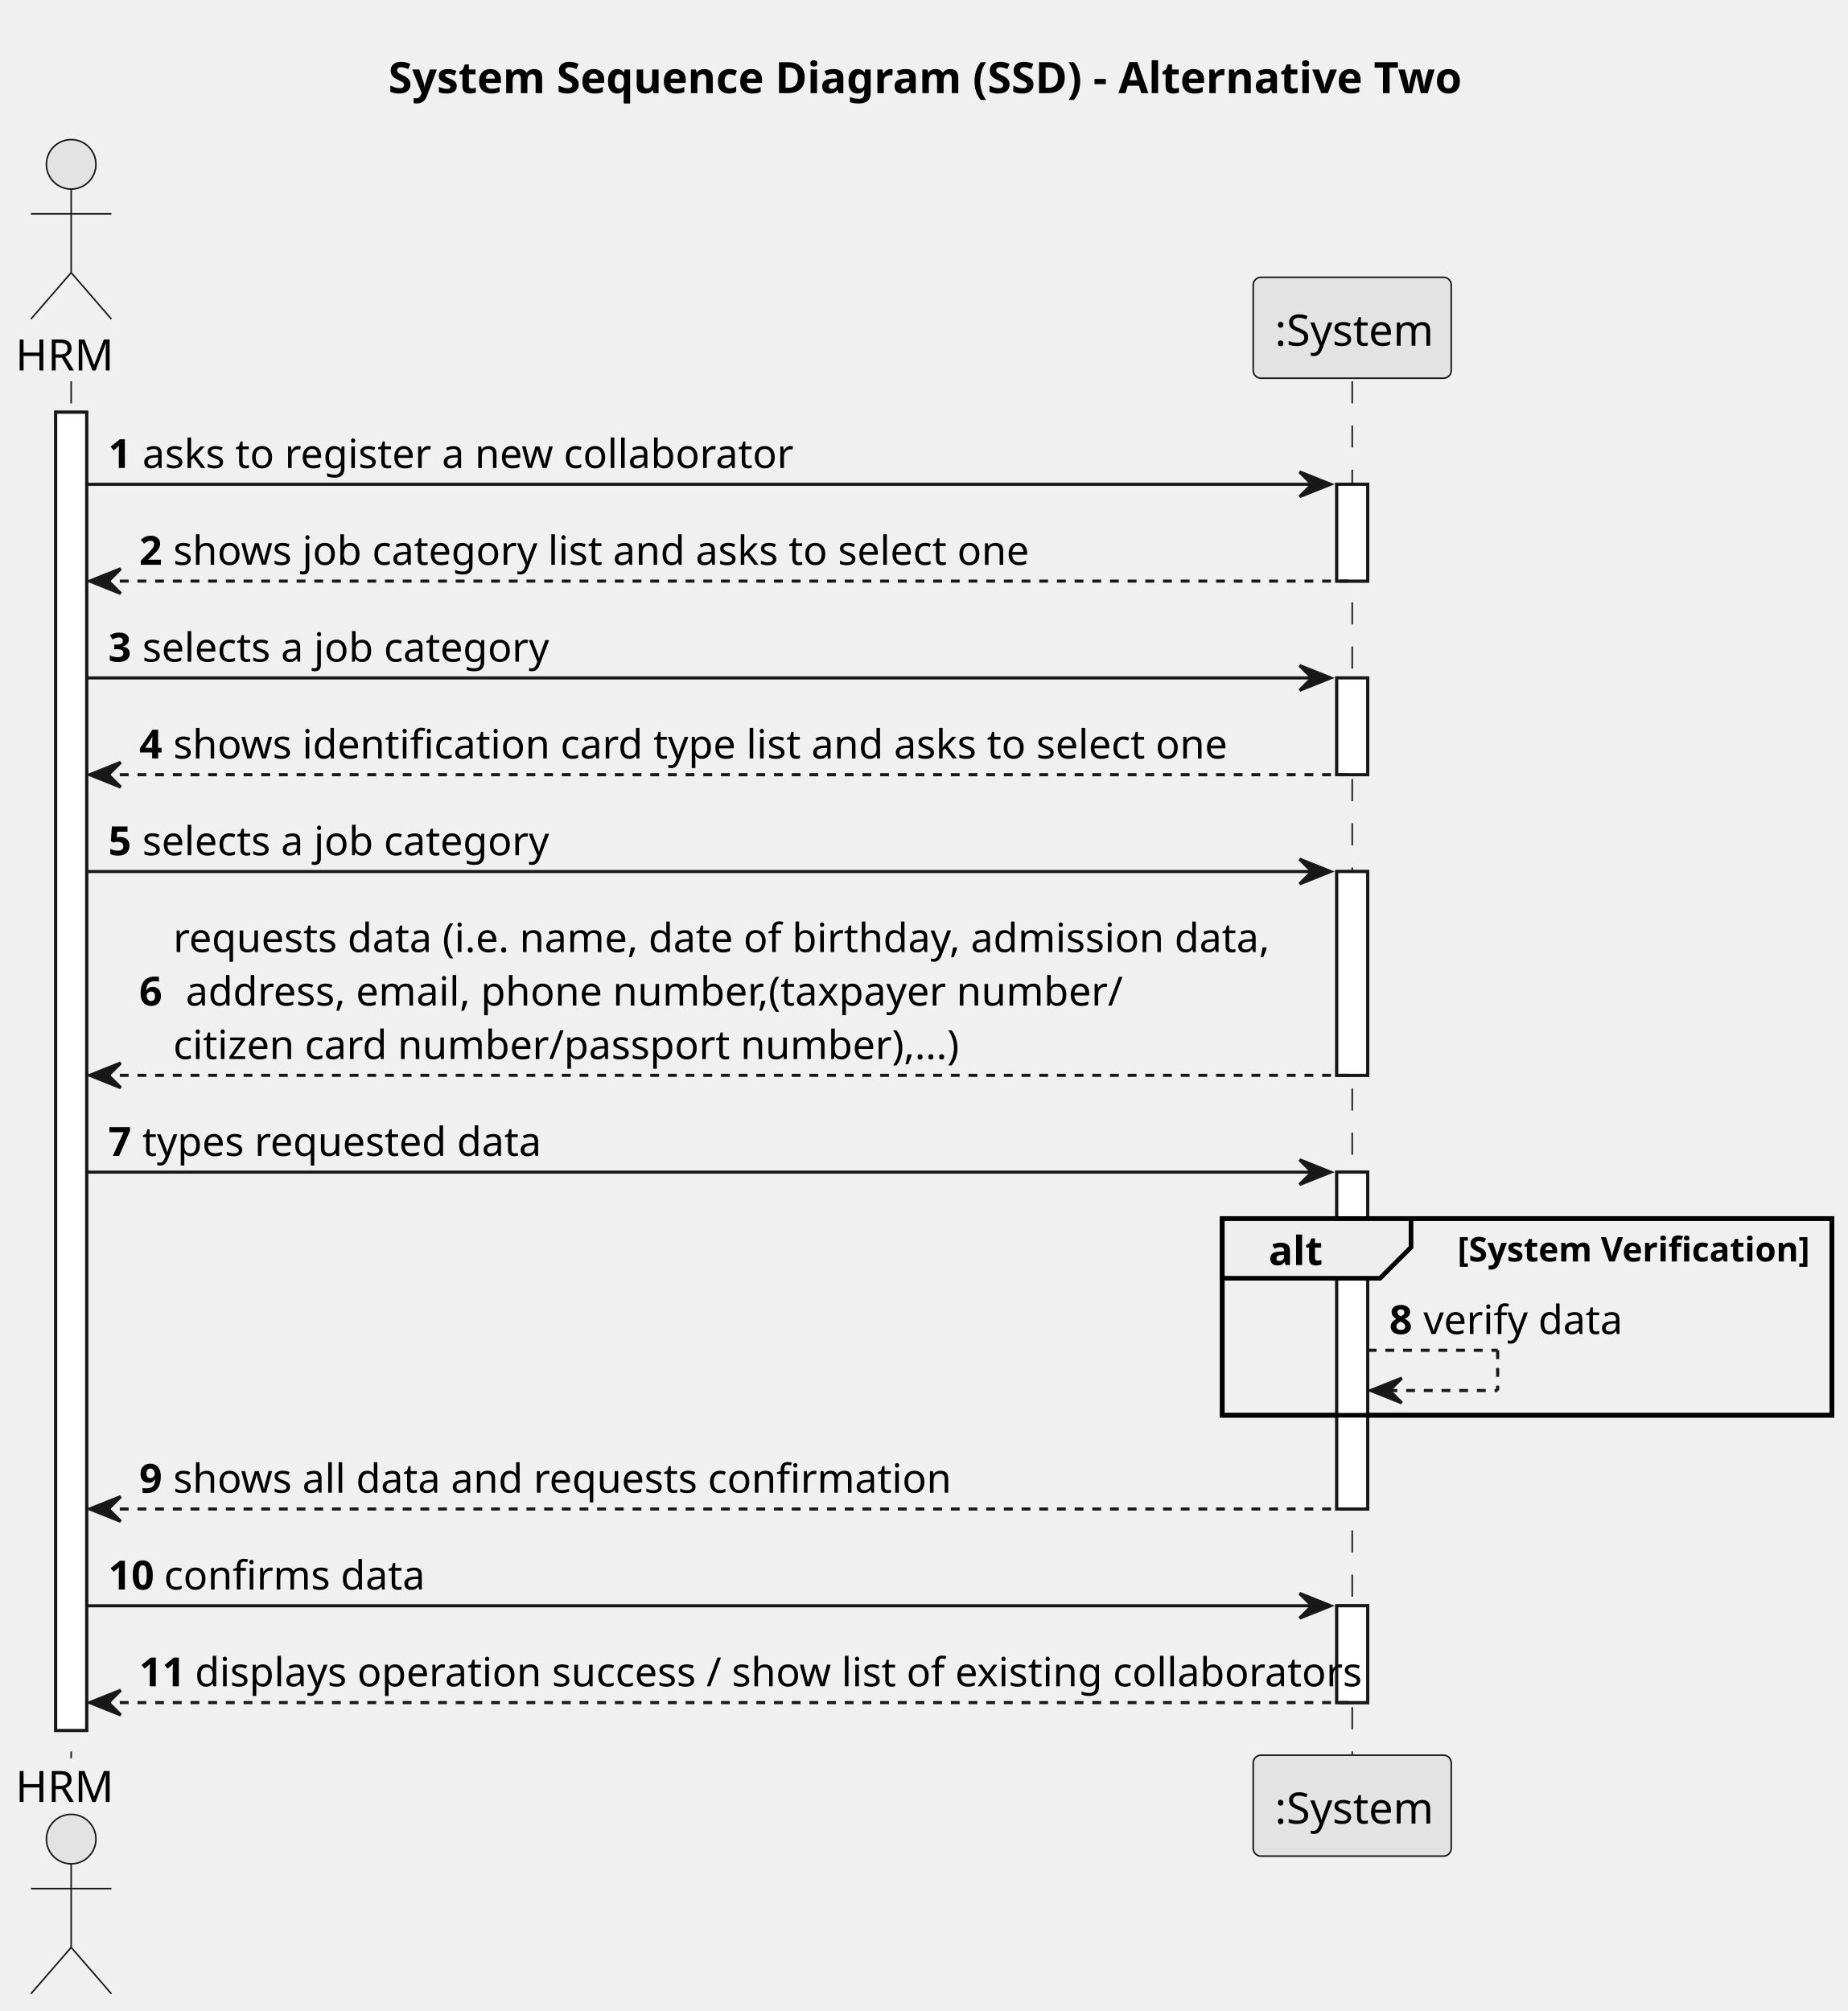
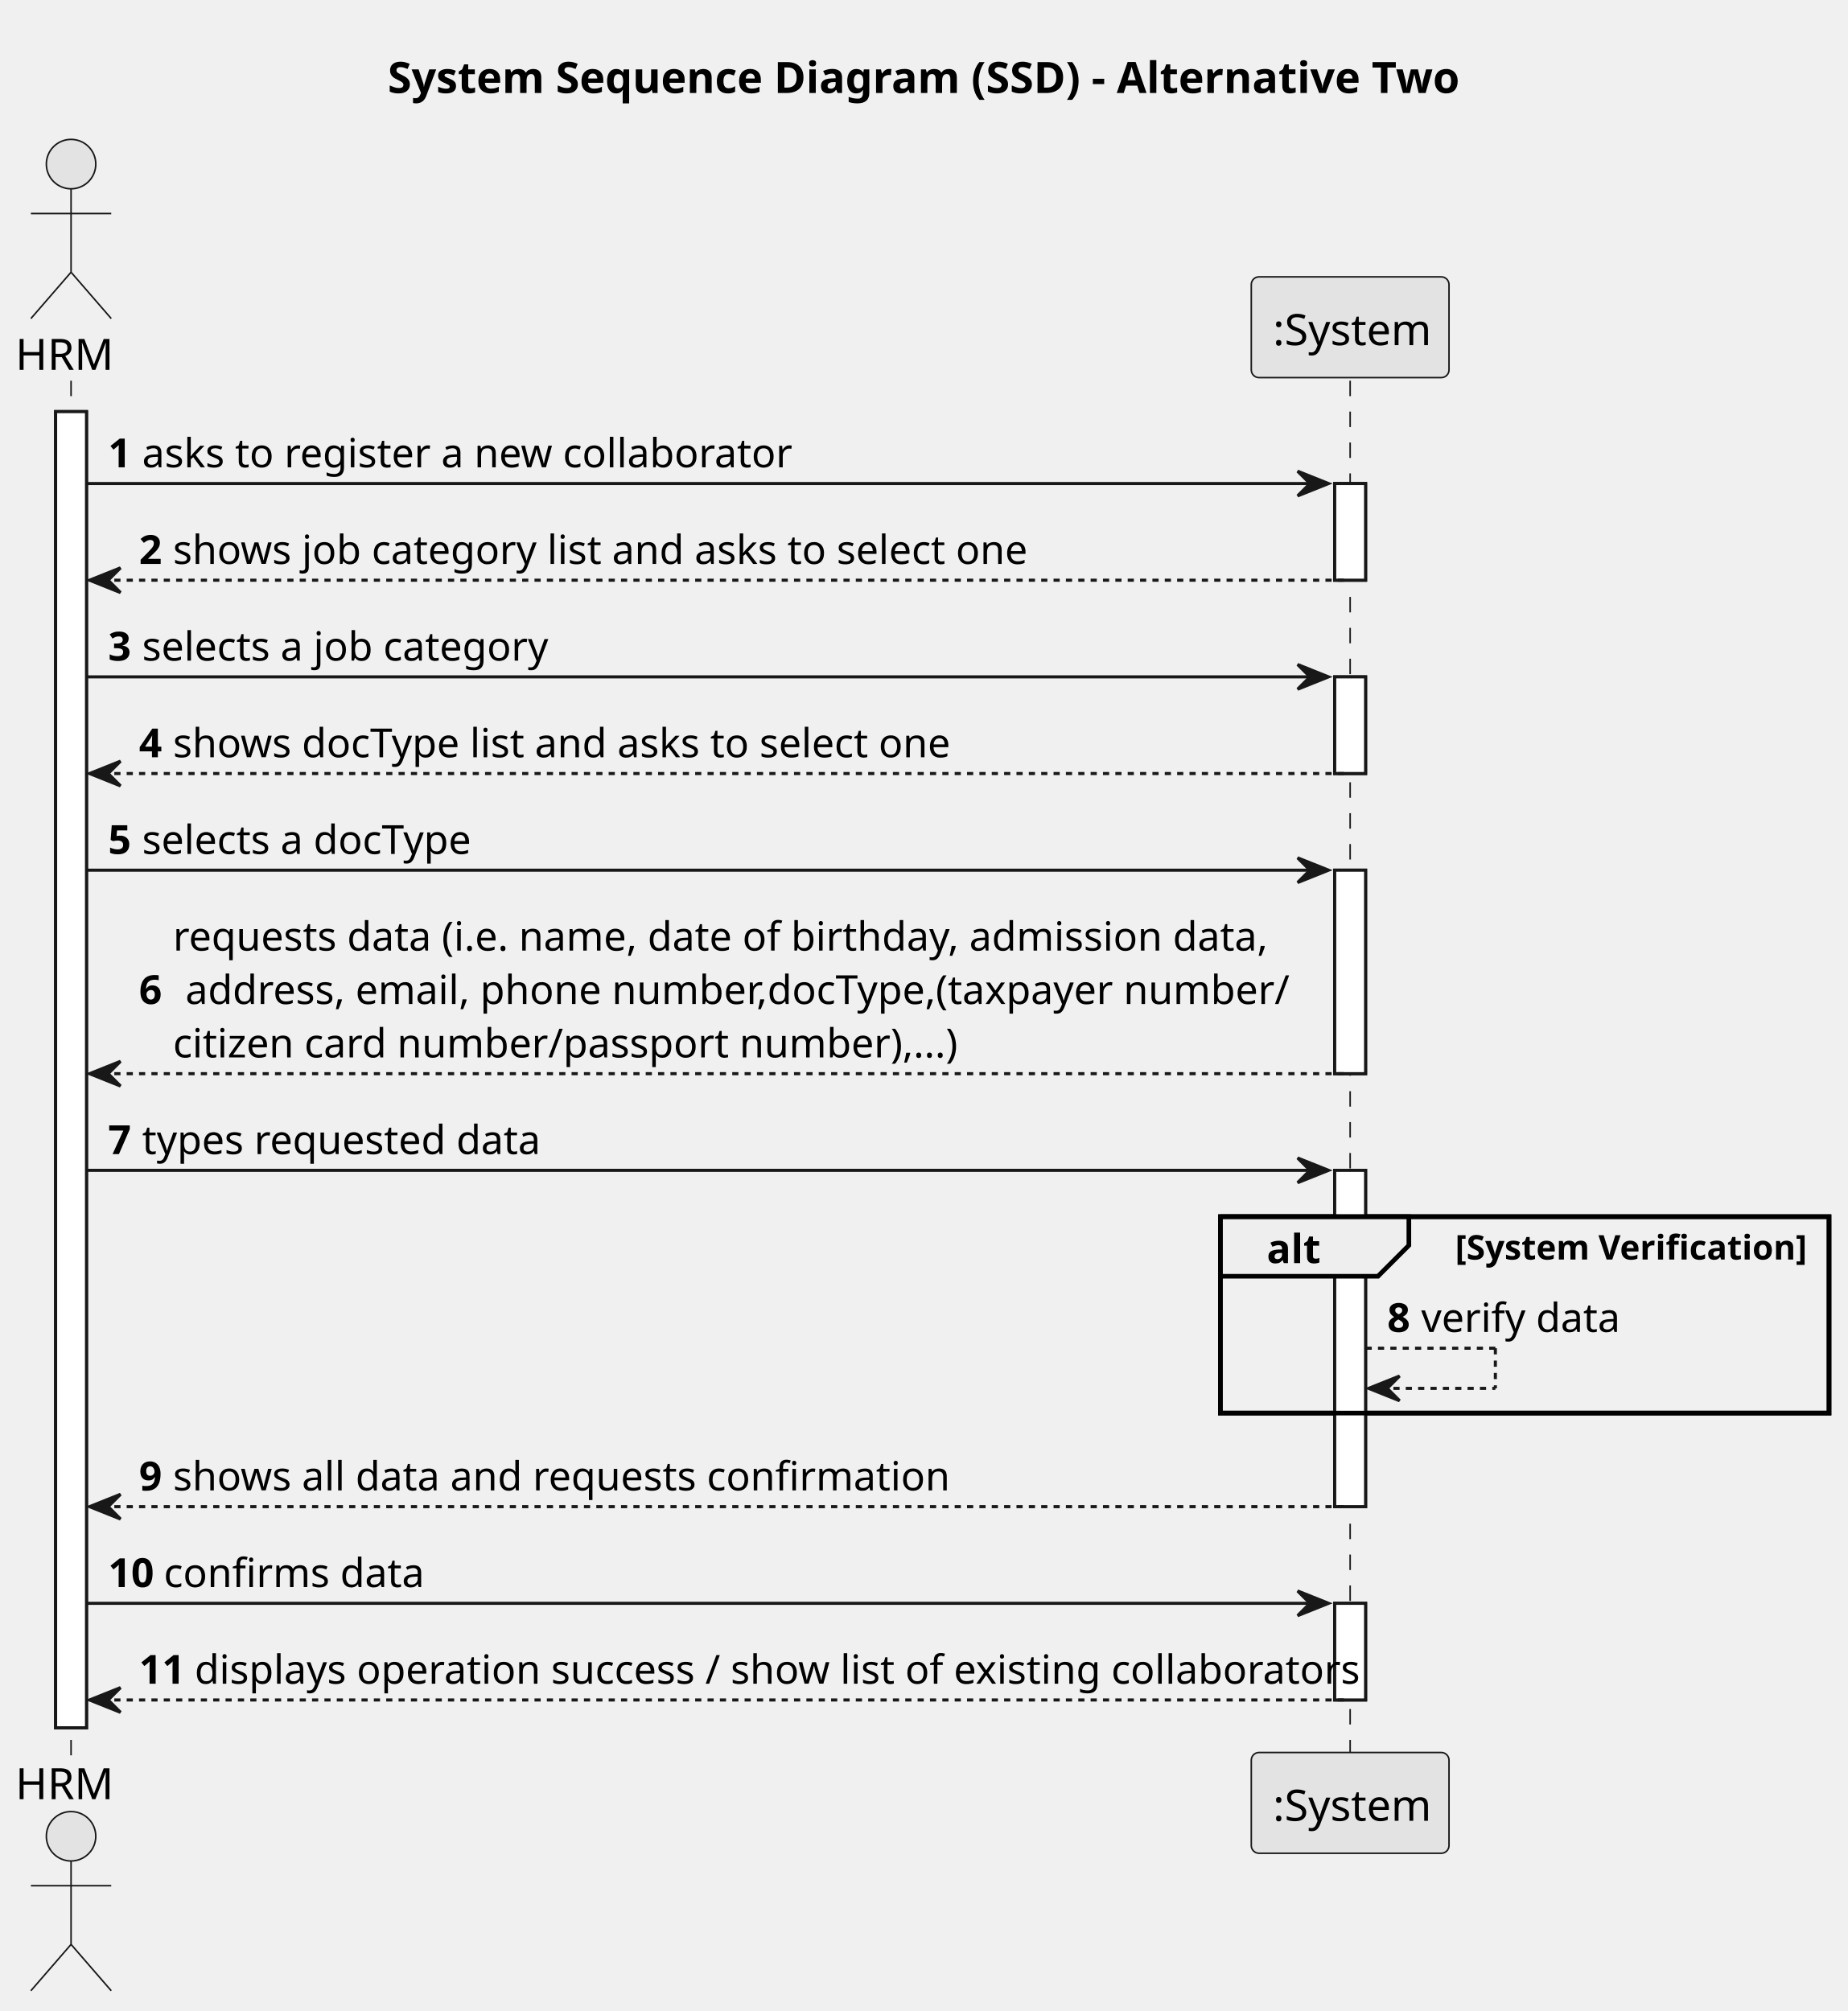
- <svg xmlns="http://www.w3.org/2000/svg" contentStyleType="text/css" height="455.7px" preserveAspectRatio="none" style="width:418px;height:455px;background:#FFFFFF;" version="1.1" viewBox="0 0 418 455" width="418.6px" zoomAndPan="magnify">
+ <svg xmlns="http://www.w3.org/2000/svg" contentStyleType="text/css" height="651px" preserveAspectRatio="none" style="width:598px;height:651px;background:#FFFFFF;" version="1.1" viewBox="0 0 598 651" width="598px" zoomAndPan="magnify">
  <defs />
  <g>
-     <text fill="#000000" font-family="sans-serif" font-size="9.8" font-weight="bold" lengthAdjust="spacing" textLength="245" x="87.85" y="21.075">System Sequence Diagram (SSD) - Alternative Two</text>
-     <rect fill="#FFFFFF" height="298.252" style="stroke:#181818;stroke-width:0.7;" width="7" x="12.6" y="93.269" />
-     <rect fill="#FFFFFF" height="21.904" style="stroke:#181818;stroke-width:0.7;" width="7" x="302.4" y="109.573" />
-     <rect fill="#FFFFFF" height="21.904" style="stroke:#181818;stroke-width:0.7;" width="7" x="302.4" y="153.381" />
-     <rect fill="#FFFFFF" height="46.111" style="stroke:#181818;stroke-width:0.7;" width="7" x="302.4" y="197.188" />
-     <rect fill="#FFFFFF" height="76.211" style="stroke:#181818;stroke-width:0.7;" width="7" x="302.4" y="265.203" />
-     <rect fill="#FFFFFF" height="21.904" style="stroke:#181818;stroke-width:0.7;" width="7" x="302.4" y="363.318" />
-     <rect fill="none" height="44.507" style="stroke:#000000;stroke-width:1.05;" width="137.9" x="276.5" y="275.703" />
-     <line style="stroke:#181818;stroke-width:0.35;stroke-dasharray:5.0,5.0;" x1="16.1" x2="16.1" y1="86.269" y2="397.822" />
-     <line style="stroke:#181818;stroke-width:0.35;stroke-dasharray:5.0,5.0;" x1="305.9" x2="305.9" y1="86.269" y2="397.822" />
-     <text fill="#000000" font-family="sans-serif" font-size="9.8" lengthAdjust="spacing" textLength="21" x="3.5" y="83.81">HRM</text>
-     <ellipse cx="16.1" cy="37.185" fill="#E3E3E3" rx="5.6" ry="5.6" style="stroke:#181818;stroke-width:0.35;" />
-     <path d="M16.1,42.785 L16.1,61.685 M7,48.385 L25.2,48.385 M16.1,61.685 L7,72.185 M16.1,61.685 L25.2,72.185 " fill="none" style="stroke:#181818;stroke-width:0.35;" />
-     <text fill="#000000" font-family="sans-serif" font-size="9.8" lengthAdjust="spacing" textLength="21" x="3.5" y="407.697">HRM</text>
-     <ellipse cx="16.1" cy="416.106" fill="#E3E3E3" rx="5.6" ry="5.6" style="stroke:#181818;stroke-width:0.35;" />
-     <path d="M16.1,421.706 L16.1,440.606 M7,427.306 L25.2,427.306 M16.1,440.606 L7,451.106 M16.1,440.606 L25.2,451.106 " fill="none" style="stroke:#181818;stroke-width:0.35;" />
-     <rect fill="#E3E3E3" height="22.835" rx="1.75" ry="1.75" style="stroke:#181818;stroke-width:0.35;" width="44.8" x="283.5" y="62.735" />
-     <text fill="#000000" font-family="sans-serif" font-size="9.8" lengthAdjust="spacing" textLength="35" x="288.4" y="78.21">:System</text>
-     <rect fill="#E3E3E3" height="22.835" rx="1.75" ry="1.75" style="stroke:#181818;stroke-width:0.35;" width="44.8" x="283.5" y="397.122" />
-     <text fill="#000000" font-family="sans-serif" font-size="9.8" lengthAdjust="spacing" textLength="35" x="288.4" y="412.597">:System</text>
-     <rect fill="#FFFFFF" height="298.252" style="stroke:#181818;stroke-width:0.7;" width="7" x="12.6" y="93.269" />
-     <rect fill="#FFFFFF" height="21.904" style="stroke:#181818;stroke-width:0.7;" width="7" x="302.4" y="109.573" />
-     <rect fill="#FFFFFF" height="21.904" style="stroke:#181818;stroke-width:0.7;" width="7" x="302.4" y="153.381" />
-     <rect fill="#FFFFFF" height="46.111" style="stroke:#181818;stroke-width:0.7;" width="7" x="302.4" y="197.188" />
-     <rect fill="#FFFFFF" height="76.211" style="stroke:#181818;stroke-width:0.7;" width="7" x="302.4" y="265.203" />
-     <rect fill="#FFFFFF" height="21.904" style="stroke:#181818;stroke-width:0.7;" width="7" x="302.4" y="363.318" />
-     <polygon fill="#181818" points="294,106.773,301,109.573,294,112.373,296.8,109.573" style="stroke:#181818;stroke-width:0.7;" />
-     <line style="stroke:#181818;stroke-width:0.7;" x1="19.6" x2="298.2" y1="109.573" y2="109.573" />
-     <text fill="#000000" font-family="sans-serif" font-size="9.1" font-weight="bold" lengthAdjust="spacing" textLength="4.9" x="24.5" y="105.889">1</text>
-     <text fill="#000000" font-family="sans-serif" font-size="9.1" lengthAdjust="spacing" textLength="139.3" x="32.2" y="105.889">asks to register a new collaborator</text>
-     <polygon fill="#181818" points="27.3,128.677,20.3,131.477,27.3,134.277,24.5,131.477" style="stroke:#181818;stroke-width:0.7;" />
-     <line style="stroke:#181818;stroke-width:0.7;stroke-dasharray:2.0,2.0;" x1="23.1" x2="305.2" y1="131.477" y2="131.477" />
-     <text fill="#000000" font-family="sans-serif" font-size="9.1" font-weight="bold" lengthAdjust="spacing" textLength="4.9" x="31.5" y="127.793">2</text>
-     <text fill="#000000" font-family="sans-serif" font-size="9.1" lengthAdjust="spacing" textLength="188.3" x="39.2" y="127.793">shows job category list and asks to select one</text>
-     <polygon fill="#181818" points="294,150.581,301,153.381,294,156.181,296.8,153.381" style="stroke:#181818;stroke-width:0.7;" />
-     <line style="stroke:#181818;stroke-width:0.7;" x1="19.6" x2="298.2" y1="153.381" y2="153.381" />
-     <text fill="#000000" font-family="sans-serif" font-size="9.1" font-weight="bold" lengthAdjust="spacing" textLength="4.9" x="24.5" y="149.697">3</text>
-     <text fill="#000000" font-family="sans-serif" font-size="9.1" lengthAdjust="spacing" textLength="89.6" x="32.2" y="149.697">selects a job category</text>
-     <polygon fill="#181818" points="27.3,172.484,20.3,175.284,27.3,178.084,24.5,175.284" style="stroke:#181818;stroke-width:0.7;" />
-     <line style="stroke:#181818;stroke-width:0.7;stroke-dasharray:2.0,2.0;" x1="23.1" x2="305.2" y1="175.284" y2="175.284" />
-     <text fill="#000000" font-family="sans-serif" font-size="9.1" font-weight="bold" lengthAdjust="spacing" textLength="4.9" x="31.5" y="171.601">4</text>
-     <text fill="#000000" font-family="sans-serif" font-size="9.1" lengthAdjust="spacing" textLength="229.6" x="39.2" y="171.601">shows identification card type list and asks to select one</text>
-     <polygon fill="#181818" points="294,194.388,301,197.188,294,199.988,296.8,197.188" style="stroke:#181818;stroke-width:0.7;" />
-     <line style="stroke:#181818;stroke-width:0.7;" x1="19.6" x2="298.2" y1="197.188" y2="197.188" />
-     <text fill="#000000" font-family="sans-serif" font-size="9.1" font-weight="bold" lengthAdjust="spacing" textLength="4.9" x="24.5" y="193.504">5</text>
-     <text fill="#000000" font-family="sans-serif" font-size="9.1" lengthAdjust="spacing" textLength="89.6" x="32.2" y="193.504">selects a job category</text>
-     <polygon fill="#181818" points="27.3,240.499,20.3,243.299,27.3,246.099,24.5,243.299" style="stroke:#181818;stroke-width:0.7;" />
-     <line style="stroke:#181818;stroke-width:0.7;stroke-dasharray:2.0,2.0;" x1="23.1" x2="305.2" y1="243.299" y2="243.299" />
-     <text fill="#000000" font-family="sans-serif" font-size="9.1" font-weight="bold" lengthAdjust="spacing" textLength="4.9" x="31.5" y="227.512">6</text>
-     <text fill="#000000" font-family="sans-serif" font-size="9.1" lengthAdjust="spacing" textLength="236.6" x="39.2" y="215.408">requests data (i.e. name, date of birthday, admission data,</text>
-     <text fill="#000000" font-family="sans-serif" font-size="9.1" lengthAdjust="spacing" textLength="198.8" x="42" y="227.512">address, email, phone number,(taxpayer number/</text>
-     <text fill="#000000" font-family="sans-serif" font-size="9.1" lengthAdjust="spacing" textLength="167.3" x="39.2" y="239.615">citizen card number/passport number),...)</text>
-     <polygon fill="#181818" points="294,262.403,301,265.203,294,268.003,296.8,265.203" style="stroke:#181818;stroke-width:0.7;" />
-     <line style="stroke:#181818;stroke-width:0.7;" x1="19.6" x2="298.2" y1="265.203" y2="265.203" />
-     <text fill="#000000" font-family="sans-serif" font-size="9.1" font-weight="bold" lengthAdjust="spacing" textLength="4.9" x="24.5" y="261.519">7</text>
-     <text fill="#000000" font-family="sans-serif" font-size="9.1" lengthAdjust="spacing" textLength="85.4" x="32.2" y="261.519">types requested data</text>
-     <path d="M276.5,275.703 L319.2,275.703 L319.2,282.207 L312.2,289.207 L276.5,289.207 L276.5,275.703 " fill="#EEEEEE" style="stroke:#000000;stroke-width:1.05;" />
-     <rect fill="none" height="44.507" style="stroke:#000000;stroke-width:1.05;" width="137.9" x="276.5" y="275.703" />
-     <text fill="#000000" font-family="sans-serif" font-size="9.1" font-weight="bold" lengthAdjust="spacing" textLength="11.2" x="287" y="286.223">alt</text>
-     <text fill="#000000" font-family="sans-serif" font-size="7.7" font-weight="bold" lengthAdjust="spacing" textLength="81.2" x="329.7" y="285.412">[System Verification]</text>
-     <line style="stroke:#181818;stroke-width:0.7;stroke-dasharray:2.0,2.0;" x1="309.4" x2="338.8" y1="305.51" y2="305.51" />
-     <line style="stroke:#181818;stroke-width:0.7;stroke-dasharray:2.0,2.0;" x1="338.8" x2="338.8" y1="305.51" y2="314.61" />
-     <line style="stroke:#181818;stroke-width:0.7;stroke-dasharray:2.0,2.0;" x1="310.1" x2="338.8" y1="314.61" y2="314.61" />
-     <polygon fill="#181818" points="317.1,311.81,310.1,314.61,317.1,317.41,314.3,314.61" style="stroke:#181818;stroke-width:0.7;" />
-     <text fill="#000000" font-family="sans-serif" font-size="9.1" font-weight="bold" lengthAdjust="spacing" textLength="4.9" x="314.3" y="301.827">8</text>
-     <text fill="#000000" font-family="sans-serif" font-size="9.1" lengthAdjust="spacing" textLength="40.6" x="322" y="301.827">verify data</text>
-     <polygon fill="#181818" points="27.3,338.614,20.3,341.414,27.3,344.214,24.5,341.414" style="stroke:#181818;stroke-width:0.7;" />
-     <line style="stroke:#181818;stroke-width:0.7;stroke-dasharray:2.0,2.0;" x1="23.1" x2="305.2" y1="341.414" y2="341.414" />
-     <text fill="#000000" font-family="sans-serif" font-size="9.1" font-weight="bold" lengthAdjust="spacing" textLength="4.9" x="31.5" y="337.73">9</text>
-     <text fill="#000000" font-family="sans-serif" font-size="9.1" lengthAdjust="spacing" textLength="165.2" x="39.2" y="337.73">shows all data and requests confirmation</text>
-     <polygon fill="#181818" points="294,360.518,301,363.318,294,366.118,296.8,363.318" style="stroke:#181818;stroke-width:0.7;" />
-     <line style="stroke:#181818;stroke-width:0.7;" x1="19.6" x2="298.2" y1="363.318" y2="363.318" />
-     <text fill="#000000" font-family="sans-serif" font-size="9.1" font-weight="bold" lengthAdjust="spacing" textLength="9.8" x="24.5" y="359.634">10</text>
-     <text fill="#000000" font-family="sans-serif" font-size="9.1" lengthAdjust="spacing" textLength="54.6" x="37.1" y="359.634">confirms data</text>
-     <polygon fill="#181818" points="27.3,382.421,20.3,385.221,27.3,388.022,24.5,385.221" style="stroke:#181818;stroke-width:0.7;" />
-     <line style="stroke:#181818;stroke-width:0.7;stroke-dasharray:2.0,2.0;" x1="23.1" x2="305.2" y1="385.221" y2="385.221" />
-     <text fill="#000000" font-family="sans-serif" font-size="9.1" font-weight="bold" lengthAdjust="spacing" textLength="9.8" x="31.5" y="381.538">11</text>
-     <text fill="#000000" font-family="sans-serif" font-size="9.1" lengthAdjust="spacing" textLength="253.4" x="44.1" y="381.538">displays operation success / show list of existing collaborators</text>
+     <text fill="#000000" font-family="sans-serif" font-size="14" font-weight="bold" lengthAdjust="spacing" textLength="350" x="125.5" y="30.107">System Sequence Diagram (SSD) - Alternative Two</text>
+     <rect fill="#FFFFFF" height="426.074" style="stroke:#181818;stroke-width:1.0;" width="10" x="18" y="133.242" />
+     <rect fill="#FFFFFF" height="31.291" style="stroke:#181818;stroke-width:1.0;" width="10" x="432" y="156.533" />
+     <rect fill="#FFFFFF" height="31.291" style="stroke:#181818;stroke-width:1.0;" width="10" x="432" y="219.115" />
+     <rect fill="#FFFFFF" height="65.873" style="stroke:#181818;stroke-width:1.0;" width="10" x="432" y="281.697" />
+     <rect fill="#FFFFFF" height="108.873" style="stroke:#181818;stroke-width:1.0;" width="10" x="432" y="378.861" />
+     <rect fill="#FFFFFF" height="31.291" style="stroke:#181818;stroke-width:1.0;" width="10" x="432" y="519.025" />
+     <rect fill="none" height="63.582" style="stroke:#000000;stroke-width:1.5;" width="197" x="395" y="393.861" />
+     <line style="stroke:#181818;stroke-width:0.5;stroke-dasharray:5.0,5.0;" x1="23" x2="23" y1="123.242" y2="568.316" />
+     <line style="stroke:#181818;stroke-width:0.5;stroke-dasharray:5.0,5.0;" x1="437" x2="437" y1="123.242" y2="568.316" />
+     <text fill="#000000" font-family="sans-serif" font-size="14" lengthAdjust="spacing" textLength="30" x="5" y="119.728">HRM</text>
+     <ellipse cx="23" cy="53.121" fill="#E3E3E3" rx="8" ry="8" style="stroke:#181818;stroke-width:0.5;" />
+     <path d="M23,61.121 L23,88.121 M10,69.121 L36,69.121 M23,88.121 L10,103.121 M23,88.121 L36,103.121 " fill="none" style="stroke:#181818;stroke-width:0.5;" />
+     <text fill="#000000" font-family="sans-serif" font-size="14" lengthAdjust="spacing" textLength="30" x="5" y="582.424">HRM</text>
+     <ellipse cx="23" cy="594.438" fill="#E3E3E3" rx="8" ry="8" style="stroke:#181818;stroke-width:0.5;" />
+     <path d="M23,602.438 L23,629.438 M10,610.438 L36,610.438 M23,629.438 L10,644.438 M23,629.438 L36,644.438 " fill="none" style="stroke:#181818;stroke-width:0.5;" />
+     <rect fill="#E3E3E3" height="32.621" rx="2.5" ry="2.5" style="stroke:#181818;stroke-width:0.5;" width="64" x="405" y="89.621" />
+     <text fill="#000000" font-family="sans-serif" font-size="14" lengthAdjust="spacing" textLength="50" x="412" y="111.728">:System</text>
+     <rect fill="#E3E3E3" height="32.621" rx="2.5" ry="2.5" style="stroke:#181818;stroke-width:0.5;" width="64" x="405" y="567.316" />
+     <text fill="#000000" font-family="sans-serif" font-size="14" lengthAdjust="spacing" textLength="50" x="412" y="589.424">:System</text>
+     <rect fill="#FFFFFF" height="426.074" style="stroke:#181818;stroke-width:1.0;" width="10" x="18" y="133.242" />
+     <rect fill="#FFFFFF" height="31.291" style="stroke:#181818;stroke-width:1.0;" width="10" x="432" y="156.533" />
+     <rect fill="#FFFFFF" height="31.291" style="stroke:#181818;stroke-width:1.0;" width="10" x="432" y="219.115" />
+     <rect fill="#FFFFFF" height="65.873" style="stroke:#181818;stroke-width:1.0;" width="10" x="432" y="281.697" />
+     <rect fill="#FFFFFF" height="108.873" style="stroke:#181818;stroke-width:1.0;" width="10" x="432" y="378.861" />
+     <rect fill="#FFFFFF" height="31.291" style="stroke:#181818;stroke-width:1.0;" width="10" x="432" y="519.025" />
+     <polygon fill="#181818" points="420,152.533,430,156.533,420,160.533,424,156.533" style="stroke:#181818;stroke-width:1.0;" />
+     <line style="stroke:#181818;stroke-width:1.0;" x1="28" x2="426" y1="156.533" y2="156.533" />
+     <text fill="#000000" font-family="sans-serif" font-size="13" font-weight="bold" lengthAdjust="spacing" textLength="7" x="35" y="151.27">1</text>
+     <text fill="#000000" font-family="sans-serif" font-size="13" lengthAdjust="spacing" textLength="199" x="46" y="151.27">asks to register a new collaborator</text>
+     <polygon fill="#181818" points="39,183.824,29,187.824,39,191.824,35,187.824" style="stroke:#181818;stroke-width:1.0;" />
+     <line style="stroke:#181818;stroke-width:1.0;stroke-dasharray:2.0,2.0;" x1="33" x2="436" y1="187.824" y2="187.824" />
+     <text fill="#000000" font-family="sans-serif" font-size="13" font-weight="bold" lengthAdjust="spacing" textLength="7" x="45" y="182.561">2</text>
+     <text fill="#000000" font-family="sans-serif" font-size="13" lengthAdjust="spacing" textLength="269" x="56" y="182.561">shows job category list and asks to select one</text>
+     <polygon fill="#181818" points="420,215.115,430,219.115,420,223.115,424,219.115" style="stroke:#181818;stroke-width:1.0;" />
+     <line style="stroke:#181818;stroke-width:1.0;" x1="28" x2="426" y1="219.115" y2="219.115" />
+     <text fill="#000000" font-family="sans-serif" font-size="13" font-weight="bold" lengthAdjust="spacing" textLength="7" x="35" y="213.852">3</text>
+     <text fill="#000000" font-family="sans-serif" font-size="13" lengthAdjust="spacing" textLength="128" x="46" y="213.852">selects a job category</text>
+     <polygon fill="#181818" points="39,246.406,29,250.406,39,254.406,35,250.406" style="stroke:#181818;stroke-width:1.0;" />
+     <line style="stroke:#181818;stroke-width:1.0;stroke-dasharray:2.0,2.0;" x1="33" x2="436" y1="250.406" y2="250.406" />
+     <text fill="#000000" font-family="sans-serif" font-size="13" font-weight="bold" lengthAdjust="spacing" textLength="7" x="45" y="245.144">4</text>
+     <text fill="#000000" font-family="sans-serif" font-size="13" lengthAdjust="spacing" textLength="247" x="56" y="245.144">shows docType list and asks to select one</text>
+     <polygon fill="#181818" points="420,277.697,430,281.697,420,285.697,424,281.697" style="stroke:#181818;stroke-width:1.0;" />
+     <line style="stroke:#181818;stroke-width:1.0;" x1="28" x2="426" y1="281.697" y2="281.697" />
+     <text fill="#000000" font-family="sans-serif" font-size="13" font-weight="bold" lengthAdjust="spacing" textLength="7" x="35" y="276.435">5</text>
+     <text fill="#000000" font-family="sans-serif" font-size="13" lengthAdjust="spacing" textLength="106" x="46" y="276.435">selects a docType</text>
+     <polygon fill="#181818" points="39,343.57,29,347.57,39,351.57,35,347.57" style="stroke:#181818;stroke-width:1.0;" />
+     <line style="stroke:#181818;stroke-width:1.0;stroke-dasharray:2.0,2.0;" x1="33" x2="436" y1="347.57" y2="347.57" />
+     <text fill="#000000" font-family="sans-serif" font-size="13" font-weight="bold" lengthAdjust="spacing" textLength="7" x="45" y="325.017">6</text>
+     <text fill="#000000" font-family="sans-serif" font-size="13" lengthAdjust="spacing" textLength="338" x="56" y="307.726">requests data (i.e. name, date of birthday, admission data,</text>
+     <text fill="#000000" font-family="sans-serif" font-size="13" lengthAdjust="spacing" textLength="337" x="60" y="325.017">address, email, phone number,docType,(taxpayer number/</text>
+     <text fill="#000000" font-family="sans-serif" font-size="13" lengthAdjust="spacing" textLength="239" x="56" y="342.308">citizen card number/passport number),...)</text>
+     <polygon fill="#181818" points="420,374.861,430,378.861,420,382.861,424,378.861" style="stroke:#181818;stroke-width:1.0;" />
+     <line style="stroke:#181818;stroke-width:1.0;" x1="28" x2="426" y1="378.861" y2="378.861" />
+     <text fill="#000000" font-family="sans-serif" font-size="13" font-weight="bold" lengthAdjust="spacing" textLength="7" x="35" y="373.599">7</text>
+     <text fill="#000000" font-family="sans-serif" font-size="13" lengthAdjust="spacing" textLength="122" x="46" y="373.599">types requested data</text>
+     <path d="M395,393.861 L456,393.861 L456,403.152 L446,413.152 L395,413.152 L395,393.861 " fill="#EEEEEE" style="stroke:#000000;stroke-width:1.5;" />
+     <rect fill="none" height="63.582" style="stroke:#000000;stroke-width:1.5;" width="197" x="395" y="393.861" />
+     <text fill="#000000" font-family="sans-serif" font-size="13" font-weight="bold" lengthAdjust="spacing" textLength="16" x="410" y="408.89">alt</text>
+     <text fill="#000000" font-family="sans-serif" font-size="11" font-weight="bold" lengthAdjust="spacing" textLength="116" x="471" y="407.731">[System Verification]</text>
+     <line style="stroke:#181818;stroke-width:1.0;stroke-dasharray:2.0,2.0;" x1="442" x2="484" y1="436.443" y2="436.443" />
+     <line style="stroke:#181818;stroke-width:1.0;stroke-dasharray:2.0,2.0;" x1="484" x2="484" y1="436.443" y2="449.443" />
+     <line style="stroke:#181818;stroke-width:1.0;stroke-dasharray:2.0,2.0;" x1="443" x2="484" y1="449.443" y2="449.443" />
+     <polygon fill="#181818" points="453,445.443,443,449.443,453,453.443,449,449.443" style="stroke:#181818;stroke-width:1.0;" />
+     <text fill="#000000" font-family="sans-serif" font-size="13" font-weight="bold" lengthAdjust="spacing" textLength="7" x="449" y="431.181">8</text>
+     <text fill="#000000" font-family="sans-serif" font-size="13" lengthAdjust="spacing" textLength="58" x="460" y="431.181">verify data</text>
+     <polygon fill="#181818" points="39,483.734,29,487.734,39,491.734,35,487.734" style="stroke:#181818;stroke-width:1.0;" />
+     <line style="stroke:#181818;stroke-width:1.0;stroke-dasharray:2.0,2.0;" x1="33" x2="436" y1="487.734" y2="487.734" />
+     <text fill="#000000" font-family="sans-serif" font-size="13" font-weight="bold" lengthAdjust="spacing" textLength="7" x="45" y="482.472">9</text>
+     <text fill="#000000" font-family="sans-serif" font-size="13" lengthAdjust="spacing" textLength="236" x="56" y="482.472">shows all data and requests confirmation</text>
+     <polygon fill="#181818" points="420,515.025,430,519.025,420,523.025,424,519.025" style="stroke:#181818;stroke-width:1.0;" />
+     <line style="stroke:#181818;stroke-width:1.0;" x1="28" x2="426" y1="519.025" y2="519.025" />
+     <text fill="#000000" font-family="sans-serif" font-size="13" font-weight="bold" lengthAdjust="spacing" textLength="14" x="35" y="513.763">10</text>
+     <text fill="#000000" font-family="sans-serif" font-size="13" lengthAdjust="spacing" textLength="78" x="53" y="513.763">confirms data</text>
+     <polygon fill="#181818" points="39,546.316,29,550.316,39,554.316,35,550.316" style="stroke:#181818;stroke-width:1.0;" />
+     <line style="stroke:#181818;stroke-width:1.0;stroke-dasharray:2.0,2.0;" x1="33" x2="436" y1="550.316" y2="550.316" />
+     <text fill="#000000" font-family="sans-serif" font-size="13" font-weight="bold" lengthAdjust="spacing" textLength="14" x="45" y="545.054">11</text>
+     <text fill="#000000" font-family="sans-serif" font-size="13" lengthAdjust="spacing" textLength="362" x="63" y="545.054">displays operation success / show list of existing collaborators</text>
  </g>
</svg>
